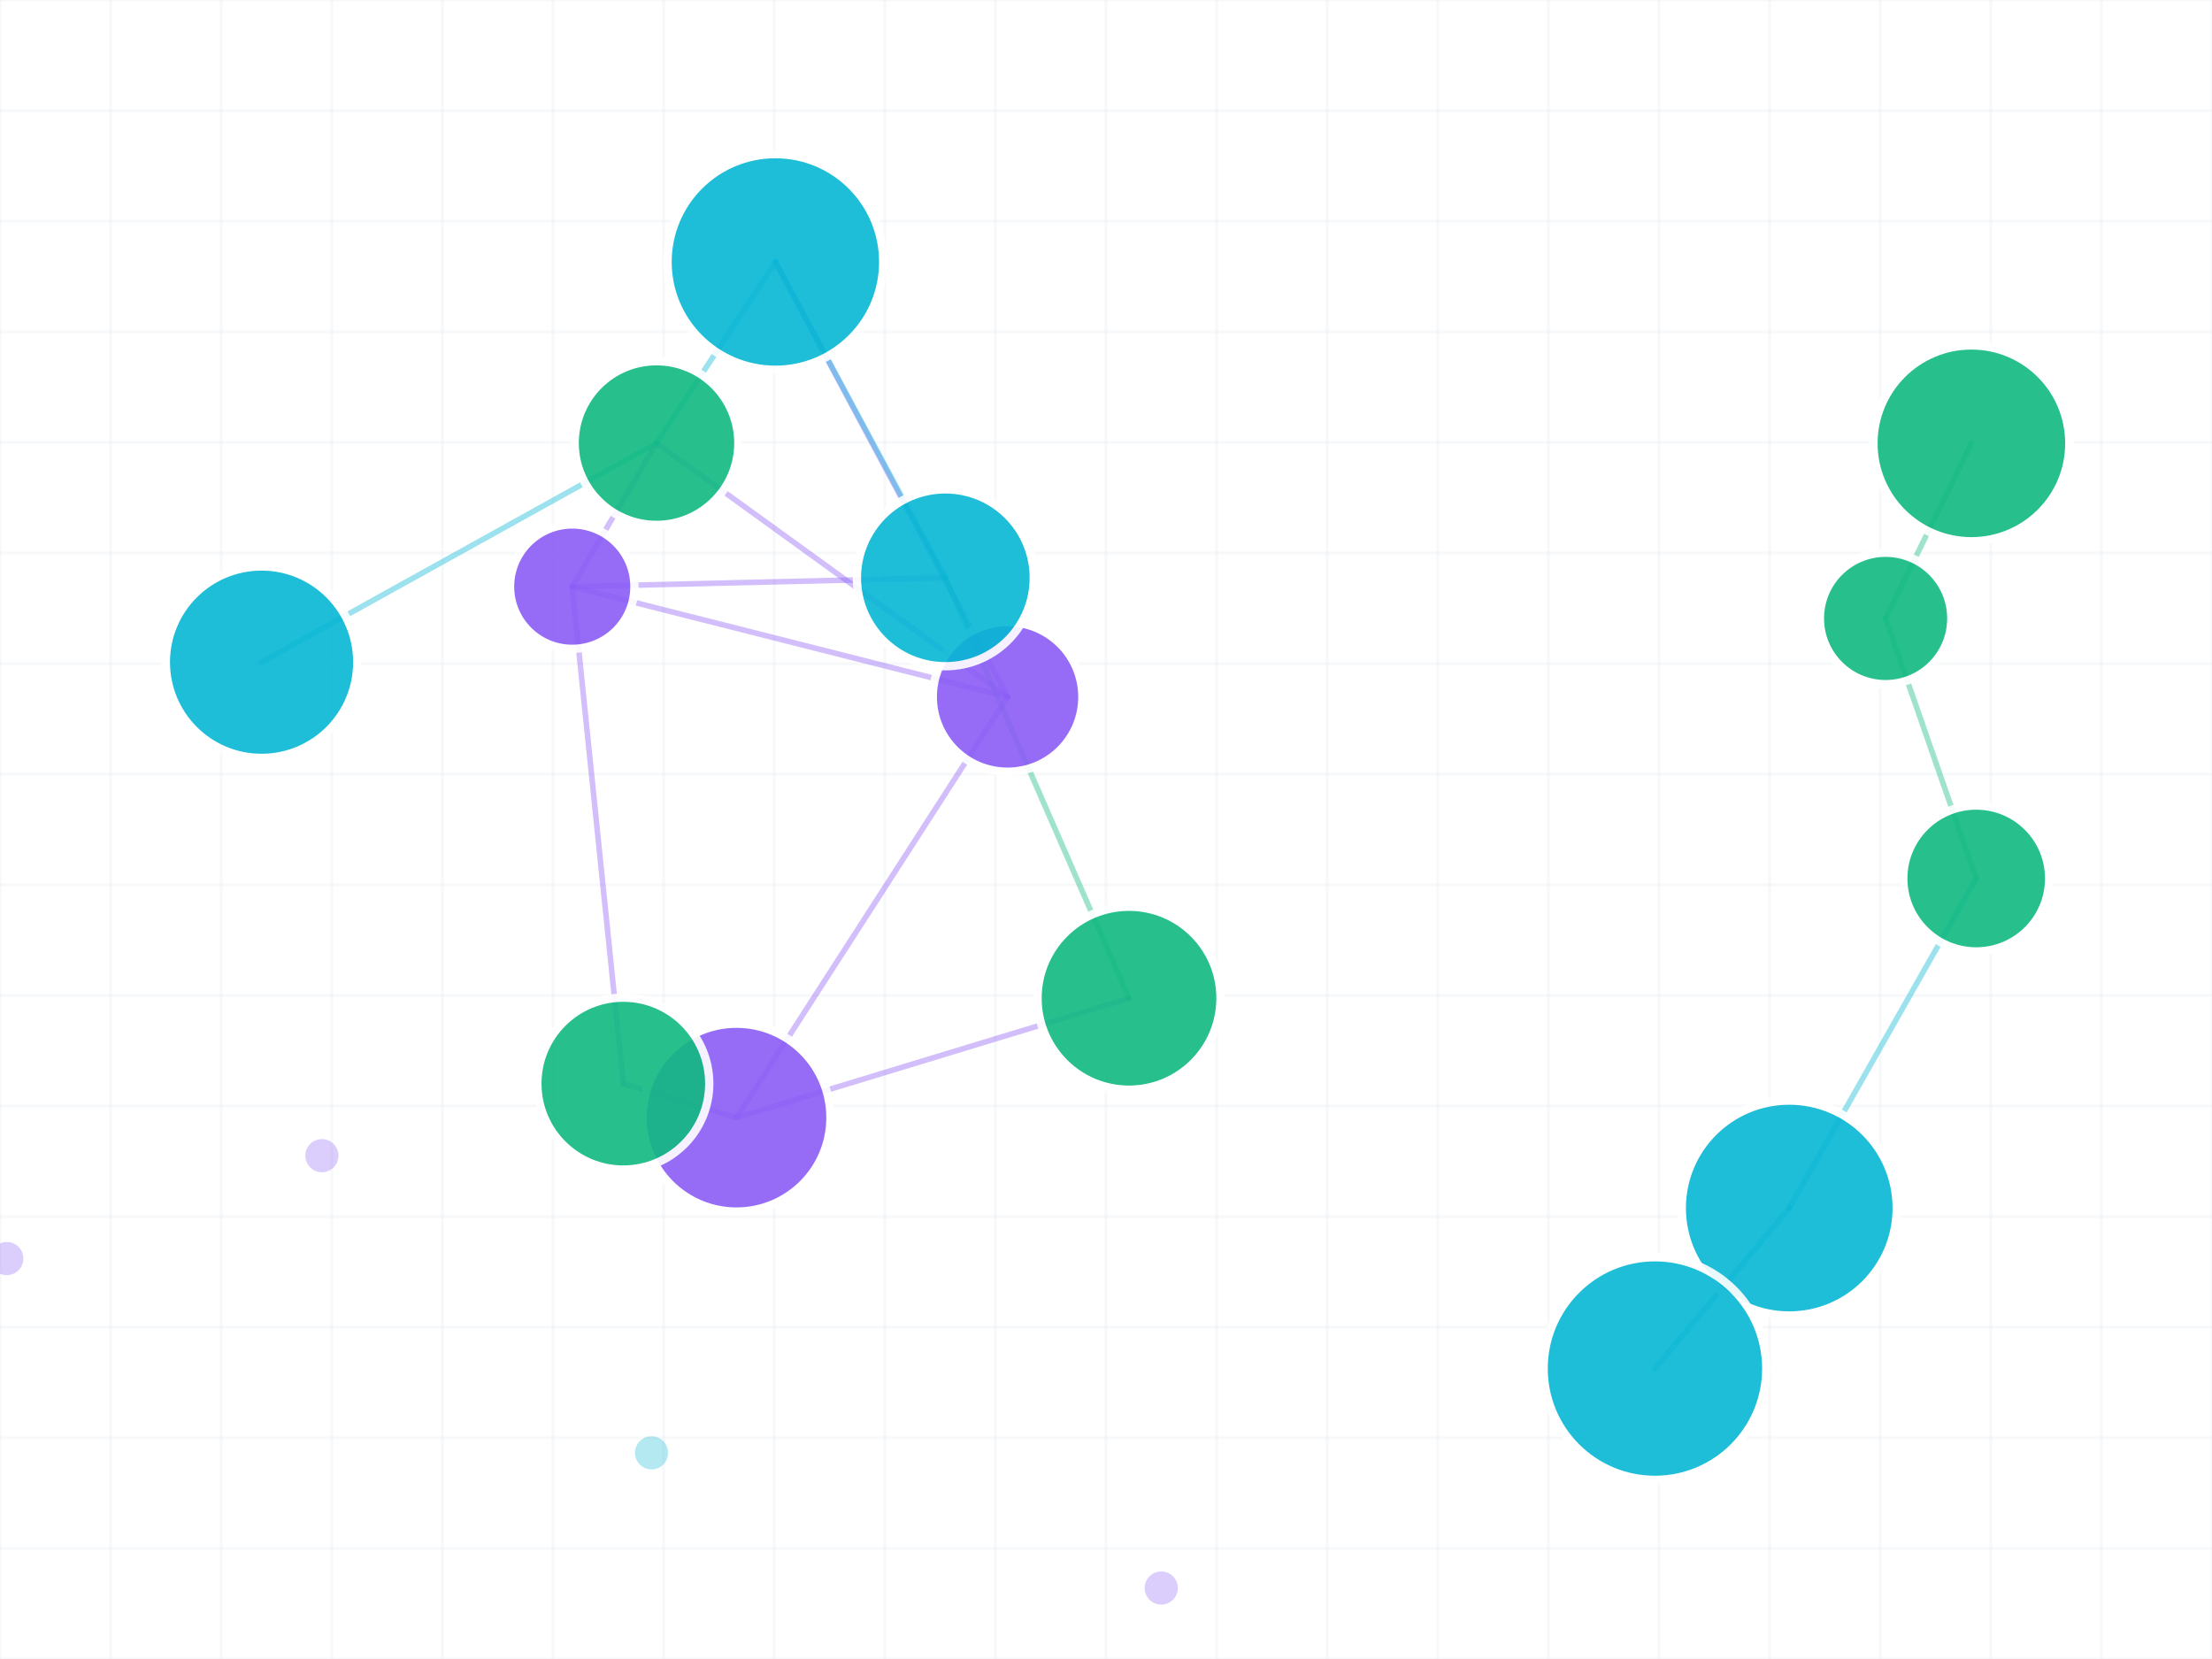
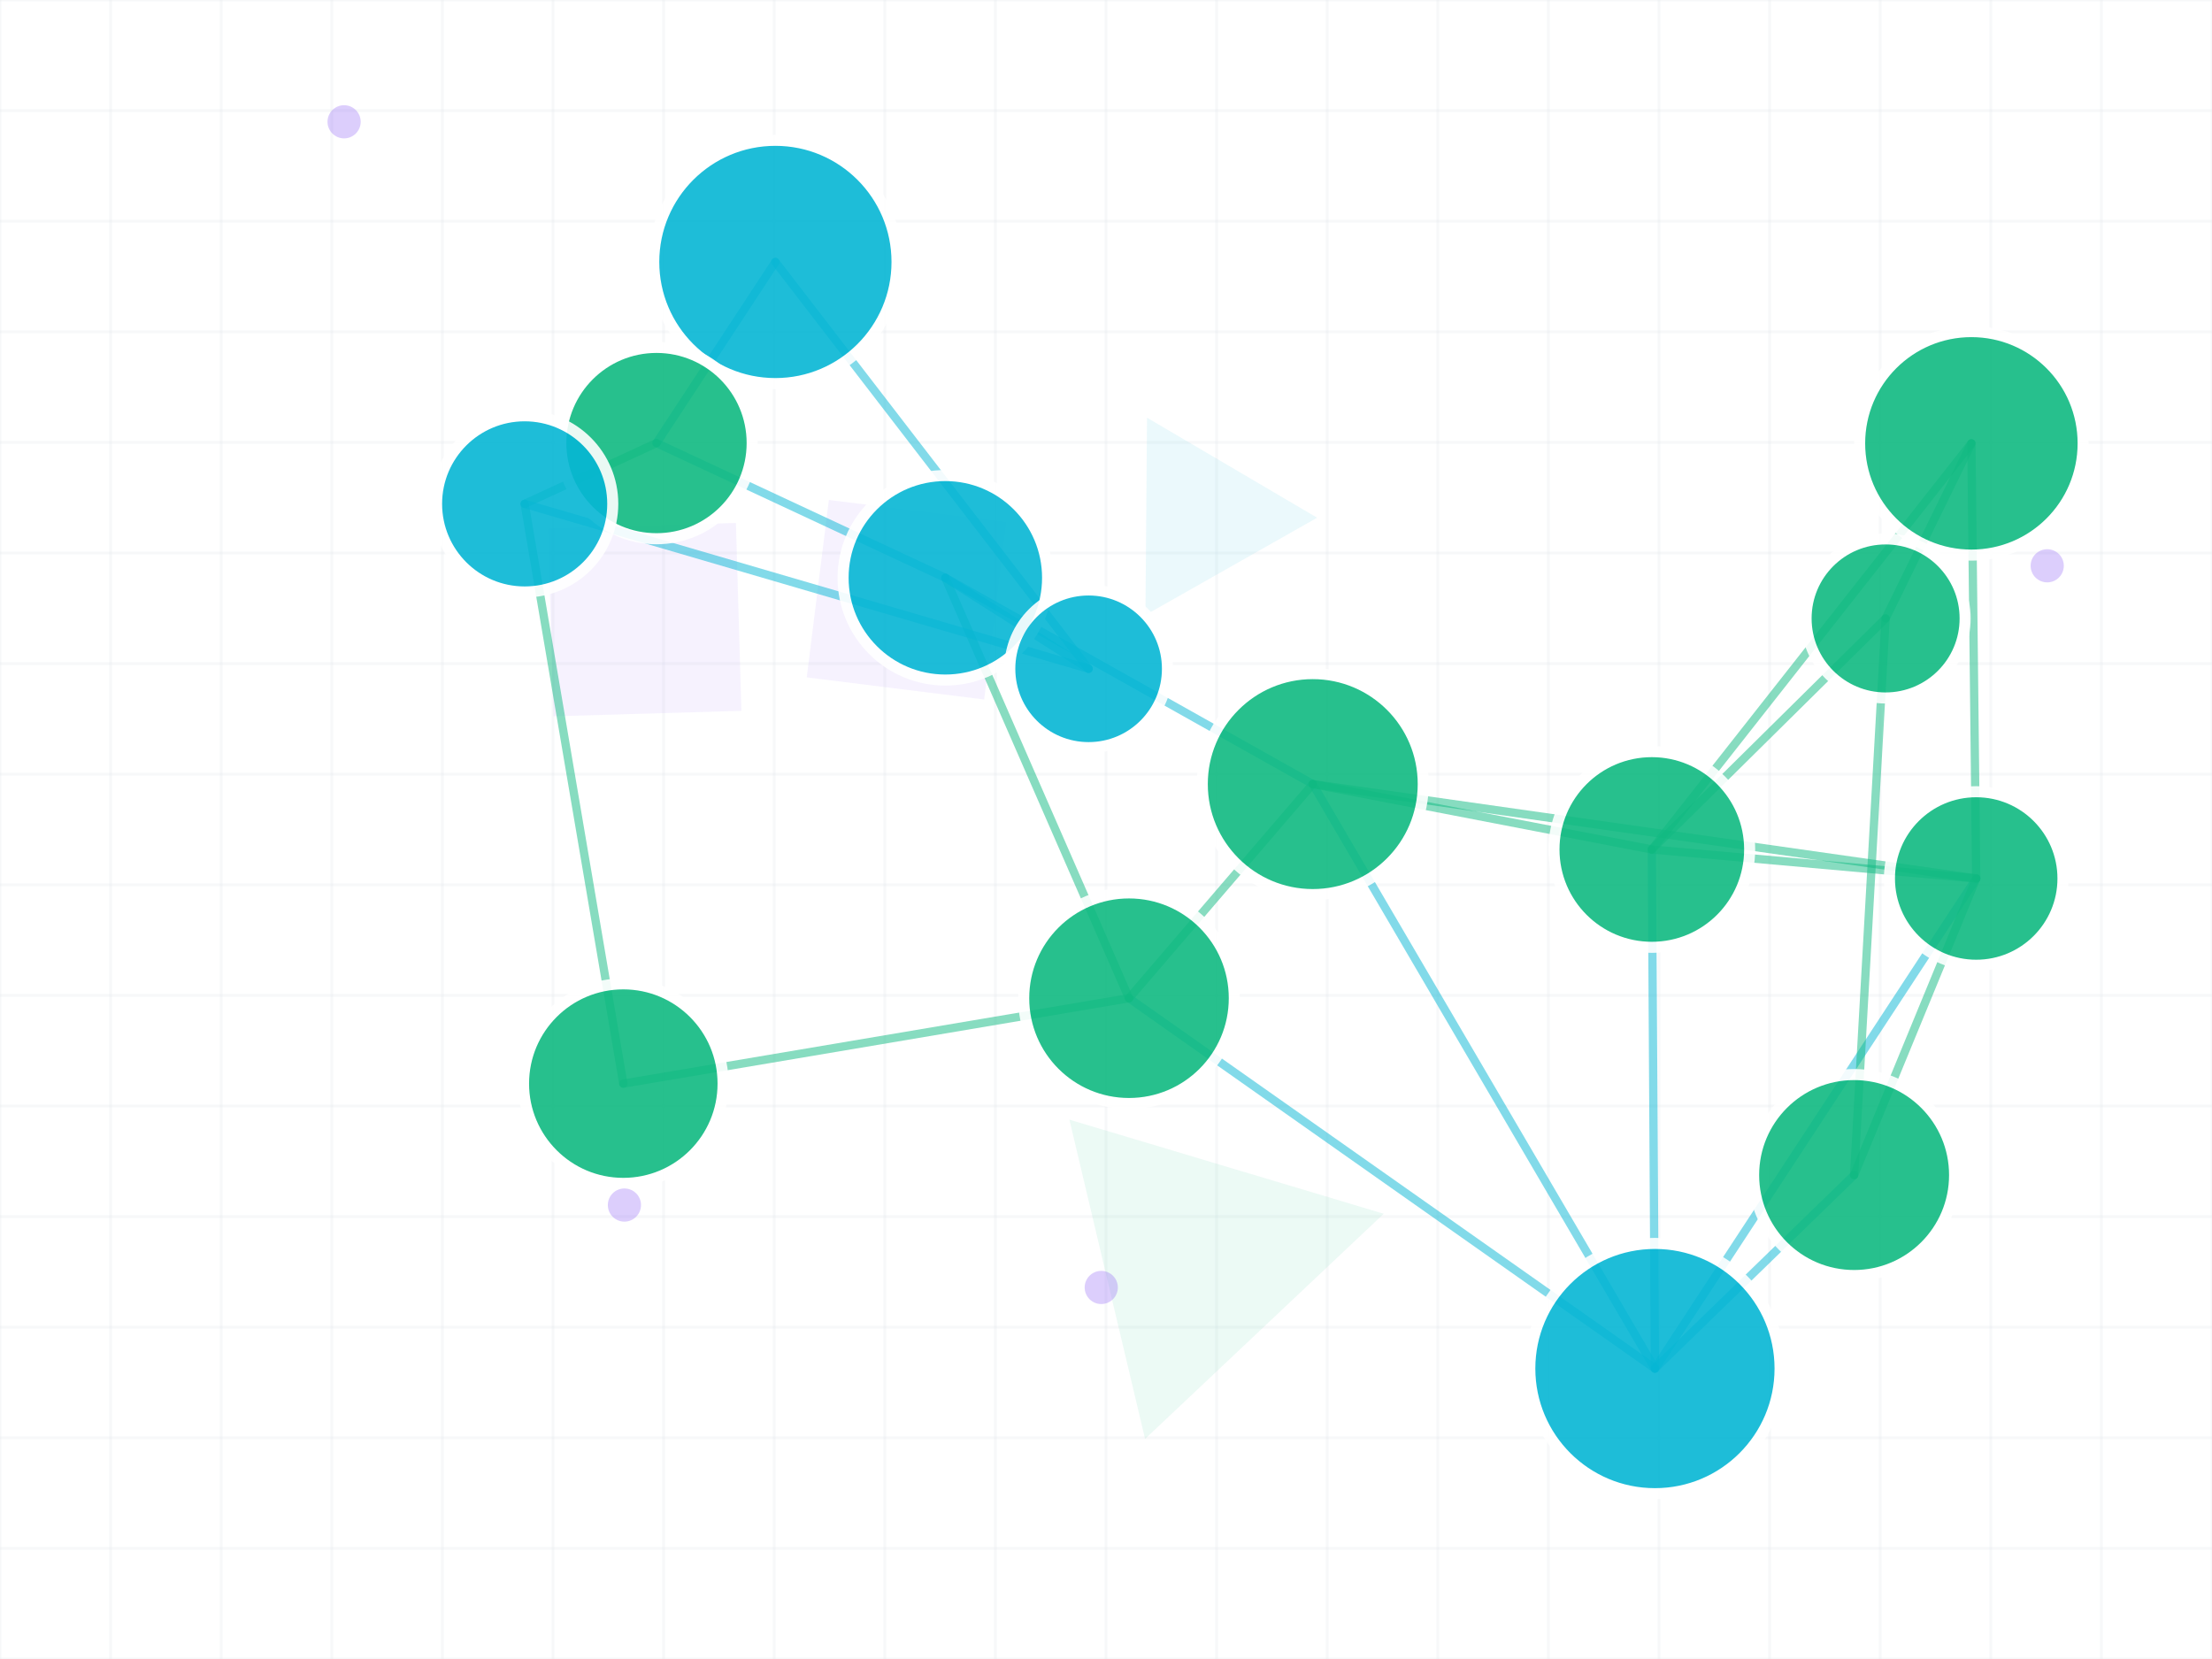
<svg xmlns="http://www.w3.org/2000/svg" viewBox="0 0 800 600" width="800" height="600" role="img" aria-label="Automatonic AI Geometric Illustration">
  <rect width="800" height="600" fill="#FFFFFF" />
  <g id="grid-pattern">
    <line x1="0" y1="0" x2="0" y2="600" stroke="#E5E7EB" stroke-width="1" opacity="0.3" />
    <line x1="40" y1="0" x2="40" y2="600" stroke="#E5E7EB" stroke-width="1" opacity="0.3" />
    <line x1="80" y1="0" x2="80" y2="600" stroke="#E5E7EB" stroke-width="1" opacity="0.3" />
    <line x1="120" y1="0" x2="120" y2="600" stroke="#E5E7EB" stroke-width="1" opacity="0.3" />
    <line x1="160" y1="0" x2="160" y2="600" stroke="#E5E7EB" stroke-width="1" opacity="0.3" />
    <line x1="200" y1="0" x2="200" y2="600" stroke="#E5E7EB" stroke-width="1" opacity="0.3" />
    <line x1="240" y1="0" x2="240" y2="600" stroke="#E5E7EB" stroke-width="1" opacity="0.3" />
    <line x1="280" y1="0" x2="280" y2="600" stroke="#E5E7EB" stroke-width="1" opacity="0.3" />
    <line x1="320" y1="0" x2="320" y2="600" stroke="#E5E7EB" stroke-width="1" opacity="0.3" />
    <line x1="360" y1="0" x2="360" y2="600" stroke="#E5E7EB" stroke-width="1" opacity="0.3" />
    <line x1="400" y1="0" x2="400" y2="600" stroke="#E5E7EB" stroke-width="1" opacity="0.3" />
    <line x1="440" y1="0" x2="440" y2="600" stroke="#E5E7EB" stroke-width="1" opacity="0.3" />
    <line x1="480" y1="0" x2="480" y2="600" stroke="#E5E7EB" stroke-width="1" opacity="0.3" />
    <line x1="520" y1="0" x2="520" y2="600" stroke="#E5E7EB" stroke-width="1" opacity="0.3" />
    <line x1="560" y1="0" x2="560" y2="600" stroke="#E5E7EB" stroke-width="1" opacity="0.3" />
    <line x1="600" y1="0" x2="600" y2="600" stroke="#E5E7EB" stroke-width="1" opacity="0.3" />
    <line x1="640" y1="0" x2="640" y2="600" stroke="#E5E7EB" stroke-width="1" opacity="0.3" />
    <line x1="680" y1="0" x2="680" y2="600" stroke="#E5E7EB" stroke-width="1" opacity="0.3" />
    <line x1="720" y1="0" x2="720" y2="600" stroke="#E5E7EB" stroke-width="1" opacity="0.3" />
    <line x1="760" y1="0" x2="760" y2="600" stroke="#E5E7EB" stroke-width="1" opacity="0.3" />
    <line x1="800" y1="0" x2="800" y2="600" stroke="#E5E7EB" stroke-width="1" opacity="0.3" />
    <line x1="0" y1="0" x2="800" y2="0" stroke="#E5E7EB" stroke-width="1" opacity="0.3" />
    <line x1="0" y1="40" x2="800" y2="40" stroke="#E5E7EB" stroke-width="1" opacity="0.3" />
    <line x1="0" y1="80" x2="800" y2="80" stroke="#E5E7EB" stroke-width="1" opacity="0.3" />
    <line x1="0" y1="120" x2="800" y2="120" stroke="#E5E7EB" stroke-width="1" opacity="0.3" />
    <line x1="0" y1="160" x2="800" y2="160" stroke="#E5E7EB" stroke-width="1" opacity="0.3" />
    <line x1="0" y1="200" x2="800" y2="200" stroke="#E5E7EB" stroke-width="1" opacity="0.3" />
    <line x1="0" y1="240" x2="800" y2="240" stroke="#E5E7EB" stroke-width="1" opacity="0.3" />
    <line x1="0" y1="280" x2="800" y2="280" stroke="#E5E7EB" stroke-width="1" opacity="0.3" />
    <line x1="0" y1="320" x2="800" y2="320" stroke="#E5E7EB" stroke-width="1" opacity="0.3" />
    <line x1="0" y1="360" x2="800" y2="360" stroke="#E5E7EB" stroke-width="1" opacity="0.3" />
    <line x1="0" y1="400" x2="800" y2="400" stroke="#E5E7EB" stroke-width="1" opacity="0.3" />
    <line x1="0" y1="440" x2="800" y2="440" stroke="#E5E7EB" stroke-width="1" opacity="0.3" />
    <line x1="0" y1="480" x2="800" y2="480" stroke="#E5E7EB" stroke-width="1" opacity="0.3" />
    <line x1="0" y1="520" x2="800" y2="520" stroke="#E5E7EB" stroke-width="1" opacity="0.3" />
    <line x1="0" y1="560" x2="800" y2="560" stroke="#E5E7EB" stroke-width="1" opacity="0.3" />
    <line x1="0" y1="600" x2="800" y2="600" stroke="#E5E7EB" stroke-width="1" opacity="0.3" />
  </g>
+   <g id="background-shapes">
+     <rect x="199.188" y="190.116" width="67.974" height="67.974" fill="#8B5CF6" opacity="0.08" transform="rotate(-1.668596 233.1745 224.1025)" />
+     <rect x="295.52" y="184.567" width="64.663" height="64.663" fill="#8B5CF6" opacity="0.08" transform="rotate(7.105195 327.8517 216.8979)" />
+     <path d="M 414.265,222.432 L 476.354,187.24 L 414.832,151.066 Z" fill="#06B6D4" opacity="0.08" />
+     <path d="M 414.13,520.403 L 500.447,438.967 L 386.763,404.932 Z" fill="#10B981" opacity="0.08" />
+   </g>
  <g id="graph-edges">
-     <line x1="206.96" y1="212.17" x2="364.403" y2="252.058" stroke="#8B5CF6" stroke-width="2" opacity="0.4" stroke-linecap="round" />
-     <line x1="206.96" y1="212.17" x2="341.896" y2="208.971" stroke="#8B5CF6" stroke-width="2" opacity="0.4" stroke-linecap="round" />
-     <line x1="206.96" y1="212.17" x2="225.429" y2="391.904" stroke="#8B5CF6" stroke-width="2" opacity="0.4" stroke-linecap="round" />
-     <line x1="206.96" y1="212.17" x2="237.435" y2="160.24" stroke="#8B5CF6" stroke-width="2" opacity="0.4" stroke-linecap="round" />
-     <line x1="364.403" y1="252.058" x2="266.373" y2="404.21" stroke="#8B5CF6" stroke-width="2" opacity="0.4" stroke-linecap="round" />
-     <line x1="364.403" y1="252.058" x2="280.431" y2="94.738" stroke="#8B5CF6" stroke-width="2" opacity="0.4" stroke-linecap="round" />
-     <line x1="364.403" y1="252.058" x2="237.435" y2="160.24" stroke="#8B5CF6" stroke-width="2" opacity="0.4" stroke-linecap="round" />
-     <line x1="266.373" y1="404.21" x2="408.321" y2="361.017" stroke="#8B5CF6" stroke-width="2" opacity="0.4" stroke-linecap="round" />
-     <line x1="266.373" y1="404.21" x2="225.429" y2="391.904" stroke="#8B5CF6" stroke-width="2" opacity="0.4" stroke-linecap="round" />
-     <line x1="94.598" y1="239.489" x2="237.435" y2="160.24" stroke="#06B6D4" stroke-width="2" opacity="0.4" stroke-linecap="round" />
-     <line x1="647.103" y1="436.908" x2="598.532" y2="494.956" stroke="#06B6D4" stroke-width="2" opacity="0.4" stroke-linecap="round" />
-     <line x1="647.103" y1="436.908" x2="714.724" y2="317.718" stroke="#06B6D4" stroke-width="2" opacity="0.4" stroke-linecap="round" />
-     <line x1="280.431" y1="94.738" x2="341.896" y2="208.971" stroke="#06B6D4" stroke-width="2" opacity="0.4" stroke-linecap="round" />
-     <line x1="280.431" y1="94.738" x2="237.435" y2="160.24" stroke="#06B6D4" stroke-width="2" opacity="0.4" stroke-linecap="round" />
-     <line x1="408.321" y1="361.017" x2="341.896" y2="208.971" stroke="#10B981" stroke-width="2" opacity="0.4" stroke-linecap="round" />
-     <line x1="714.724" y1="317.718" x2="681.956" y2="223.668" stroke="#10B981" stroke-width="2" opacity="0.4" stroke-linecap="round" />
-     <line x1="681.956" y1="223.668" x2="712.979" y2="160.346" stroke="#10B981" stroke-width="2" opacity="0.4" stroke-linecap="round" />
+     <line x1="280.431" y1="94.738" x2="237.435" y2="160.24" stroke="#06B6D4" stroke-width="3" opacity="0.5" stroke-linecap="round" />
+     <line x1="280.431" y1="94.738" x2="393.715" y2="241.88" stroke="#06B6D4" stroke-width="3" opacity="0.5" stroke-linecap="round" />
+     <line x1="598.532" y1="494.956" x2="408.321" y2="361.017" stroke="#06B6D4" stroke-width="3" opacity="0.5" stroke-linecap="round" />
+     <line x1="598.532" y1="494.956" x2="714.724" y2="317.718" stroke="#06B6D4" stroke-width="3" opacity="0.5" stroke-linecap="round" />
+     <line x1="598.532" y1="494.956" x2="474.779" y2="283.579" stroke="#06B6D4" stroke-width="3" opacity="0.5" stroke-linecap="round" />
+     <line x1="598.532" y1="494.956" x2="597.402" y2="307.224" stroke="#06B6D4" stroke-width="3" opacity="0.5" stroke-linecap="round" />
+     <line x1="598.532" y1="494.956" x2="670.565" y2="424.972" stroke="#06B6D4" stroke-width="3" opacity="0.5" stroke-linecap="round" />
+     <line x1="408.321" y1="361.017" x2="341.896" y2="208.971" stroke="#10B981" stroke-width="3" opacity="0.5" stroke-linecap="round" />
+     <line x1="408.321" y1="361.017" x2="225.429" y2="391.904" stroke="#10B981" stroke-width="3" opacity="0.5" stroke-linecap="round" />
+     <line x1="408.321" y1="361.017" x2="474.779" y2="283.579" stroke="#10B981" stroke-width="3" opacity="0.5" stroke-linecap="round" />
+     <line x1="341.896" y1="208.971" x2="237.435" y2="160.24" stroke="#06B6D4" stroke-width="3" opacity="0.5" stroke-linecap="round" />
+     <line x1="341.896" y1="208.971" x2="393.715" y2="241.88" stroke="#06B6D4" stroke-width="3" opacity="0.5" stroke-linecap="round" />
+     <line x1="341.896" y1="208.971" x2="474.779" y2="283.579" stroke="#06B6D4" stroke-width="3" opacity="0.5" stroke-linecap="round" />
+     <line x1="225.429" y1="391.904" x2="189.753" y2="182.233" stroke="#10B981" stroke-width="3" opacity="0.5" stroke-linecap="round" />
+     <line x1="714.724" y1="317.718" x2="712.979" y2="160.346" stroke="#10B981" stroke-width="3" opacity="0.5" stroke-linecap="round" />
+     <line x1="714.724" y1="317.718" x2="474.779" y2="283.579" stroke="#10B981" stroke-width="3" opacity="0.5" stroke-linecap="round" />
+     <line x1="714.724" y1="317.718" x2="597.402" y2="307.224" stroke="#10B981" stroke-width="3" opacity="0.5" stroke-linecap="round" />
+     <line x1="714.724" y1="317.718" x2="670.565" y2="424.972" stroke="#10B981" stroke-width="3" opacity="0.5" stroke-linecap="round" />
+     <line x1="237.435" y1="160.24" x2="189.753" y2="182.233" stroke="#10B981" stroke-width="3" opacity="0.5" stroke-linecap="round" />
+     <line x1="681.956" y1="223.668" x2="712.979" y2="160.346" stroke="#10B981" stroke-width="3" opacity="0.5" stroke-linecap="round" />
+     <line x1="681.956" y1="223.668" x2="597.402" y2="307.224" stroke="#10B981" stroke-width="3" opacity="0.5" stroke-linecap="round" />
+     <line x1="681.956" y1="223.668" x2="670.565" y2="424.972" stroke="#10B981" stroke-width="3" opacity="0.5" stroke-linecap="round" />
+     <line x1="712.979" y1="160.346" x2="597.402" y2="307.224" stroke="#10B981" stroke-width="3" opacity="0.5" stroke-linecap="round" />
+     <line x1="393.715" y1="241.88" x2="189.753" y2="182.233" stroke="#06B6D4" stroke-width="3" opacity="0.5" stroke-linecap="round" />
+     <line x1="474.779" y1="283.579" x2="597.402" y2="307.224" stroke="#10B981" stroke-width="3" opacity="0.5" stroke-linecap="round" />
  </g>
  <g id="graph-nodes">
-     <circle cx="206.96" cy="212.17" r="22.492" fill="#8B5CF6" opacity="0.9" stroke="#FFFFFF" stroke-width="3" />
-     <circle cx="364.403" cy="252.058" r="27.047" fill="#8B5CF6" opacity="0.9" stroke="#FFFFFF" stroke-width="3" />
-     <circle cx="266.373" cy="404.21" r="33.969" fill="#8B5CF6" opacity="0.9" stroke="#FFFFFF" stroke-width="3" />
-     <circle cx="94.598" cy="239.489" r="34.615" fill="#06B6D4" opacity="0.9" stroke="#FFFFFF" stroke-width="3" />
-     <circle cx="647.103" cy="436.908" r="38.862" fill="#06B6D4" opacity="0.9" stroke="#FFFFFF" stroke-width="3" />
-     <circle cx="280.431" cy="94.738" r="38.993" fill="#06B6D4" opacity="0.9" stroke="#FFFFFF" stroke-width="3" />
-     <circle cx="598.532" cy="494.956" r="40.257" fill="#06B6D4" opacity="0.9" stroke="#FFFFFF" stroke-width="3" />
-     <circle cx="408.321" cy="361.017" r="33.084" fill="#10B981" opacity="0.9" stroke="#FFFFFF" stroke-width="3" />
-     <circle cx="341.896" cy="208.971" r="31.981" fill="#06B6D4" opacity="0.9" stroke="#FFFFFF" stroke-width="3" />
-     <circle cx="225.429" cy="391.904" r="31.084" fill="#10B981" opacity="0.9" stroke="#FFFFFF" stroke-width="3" />
-     <circle cx="714.724" cy="317.718" r="26.38" fill="#10B981" opacity="0.9" stroke="#FFFFFF" stroke-width="3" />
-     <circle cx="237.435" cy="160.24" r="29.598" fill="#10B981" opacity="0.9" stroke="#FFFFFF" stroke-width="3" />
-     <circle cx="681.956" cy="223.668" r="23.762" fill="#10B981" opacity="0.9" stroke="#FFFFFF" stroke-width="3" />
-     <circle cx="712.979" cy="160.346" r="35.417" fill="#10B981" opacity="0.9" stroke="#FFFFFF" stroke-width="3" />
+     <circle cx="280.431" cy="94.738" r="43.993" fill="#06B6D4" opacity="0.9" stroke="#FFFFFF" stroke-width="4" />
+     <circle cx="598.532" cy="494.956" r="45.257" fill="#06B6D4" opacity="0.9" stroke="#FFFFFF" stroke-width="4" />
+     <circle cx="408.321" cy="361.017" r="38.084" fill="#10B981" opacity="0.9" stroke="#FFFFFF" stroke-width="4" />
+     <circle cx="341.896" cy="208.971" r="36.981" fill="#06B6D4" opacity="0.9" stroke="#FFFFFF" stroke-width="4" />
+     <circle cx="225.429" cy="391.904" r="36.084" fill="#10B981" opacity="0.9" stroke="#FFFFFF" stroke-width="4" />
+     <circle cx="714.724" cy="317.718" r="31.38" fill="#10B981" opacity="0.9" stroke="#FFFFFF" stroke-width="4" />
+     <circle cx="237.435" cy="160.24" r="34.598" fill="#10B981" opacity="0.9" stroke="#FFFFFF" stroke-width="4" />
+     <circle cx="681.956" cy="223.668" r="28.762" fill="#10B981" opacity="0.9" stroke="#FFFFFF" stroke-width="4" />
+     <circle cx="712.979" cy="160.346" r="40.417" fill="#10B981" opacity="0.9" stroke="#FFFFFF" stroke-width="4" />
+     <circle cx="393.715" cy="241.88" r="28.511" fill="#06B6D4" opacity="0.9" stroke="#FFFFFF" stroke-width="4" />
+     <circle cx="474.779" cy="283.579" r="39.96" fill="#10B981" opacity="0.9" stroke="#FFFFFF" stroke-width="4" />
+     <circle cx="189.753" cy="182.233" r="31.861" fill="#06B6D4" opacity="0.9" stroke="#FFFFFF" stroke-width="4" />
+     <circle cx="597.402" cy="307.224" r="35.387" fill="#10B981" opacity="0.9" stroke="#FFFFFF" stroke-width="4" />
+     <circle cx="670.565" cy="424.972" r="36.342" fill="#10B981" opacity="0.9" stroke="#FFFFFF" stroke-width="4" />
  </g>
  <g id="accent-dots">
-     <circle cx="235.645" cy="525.44" r="6" fill="#06B6D4" opacity="0.3" />
-     <circle cx="419.976" cy="574.336" r="6" fill="#8B5CF6" opacity="0.3" />
-     <circle cx="2.455" cy="455.177" r="6" fill="#8B5CF6" opacity="0.3" />
-     <circle cx="116.416" cy="417.963" r="6" fill="#8B5CF6" opacity="0.3" />
+     <circle cx="124.448" cy="44.048" r="6" fill="#8B5CF6" opacity="0.3" />
+     <circle cx="398.285" cy="465.63" r="6" fill="#8B5CF6" opacity="0.3" />
+     <circle cx="225.826" cy="435.823" r="6" fill="#8B5CF6" opacity="0.3" />
+     <circle cx="740.405" cy="204.627" r="6" fill="#8B5CF6" opacity="0.3" />
  </g>
</svg>
